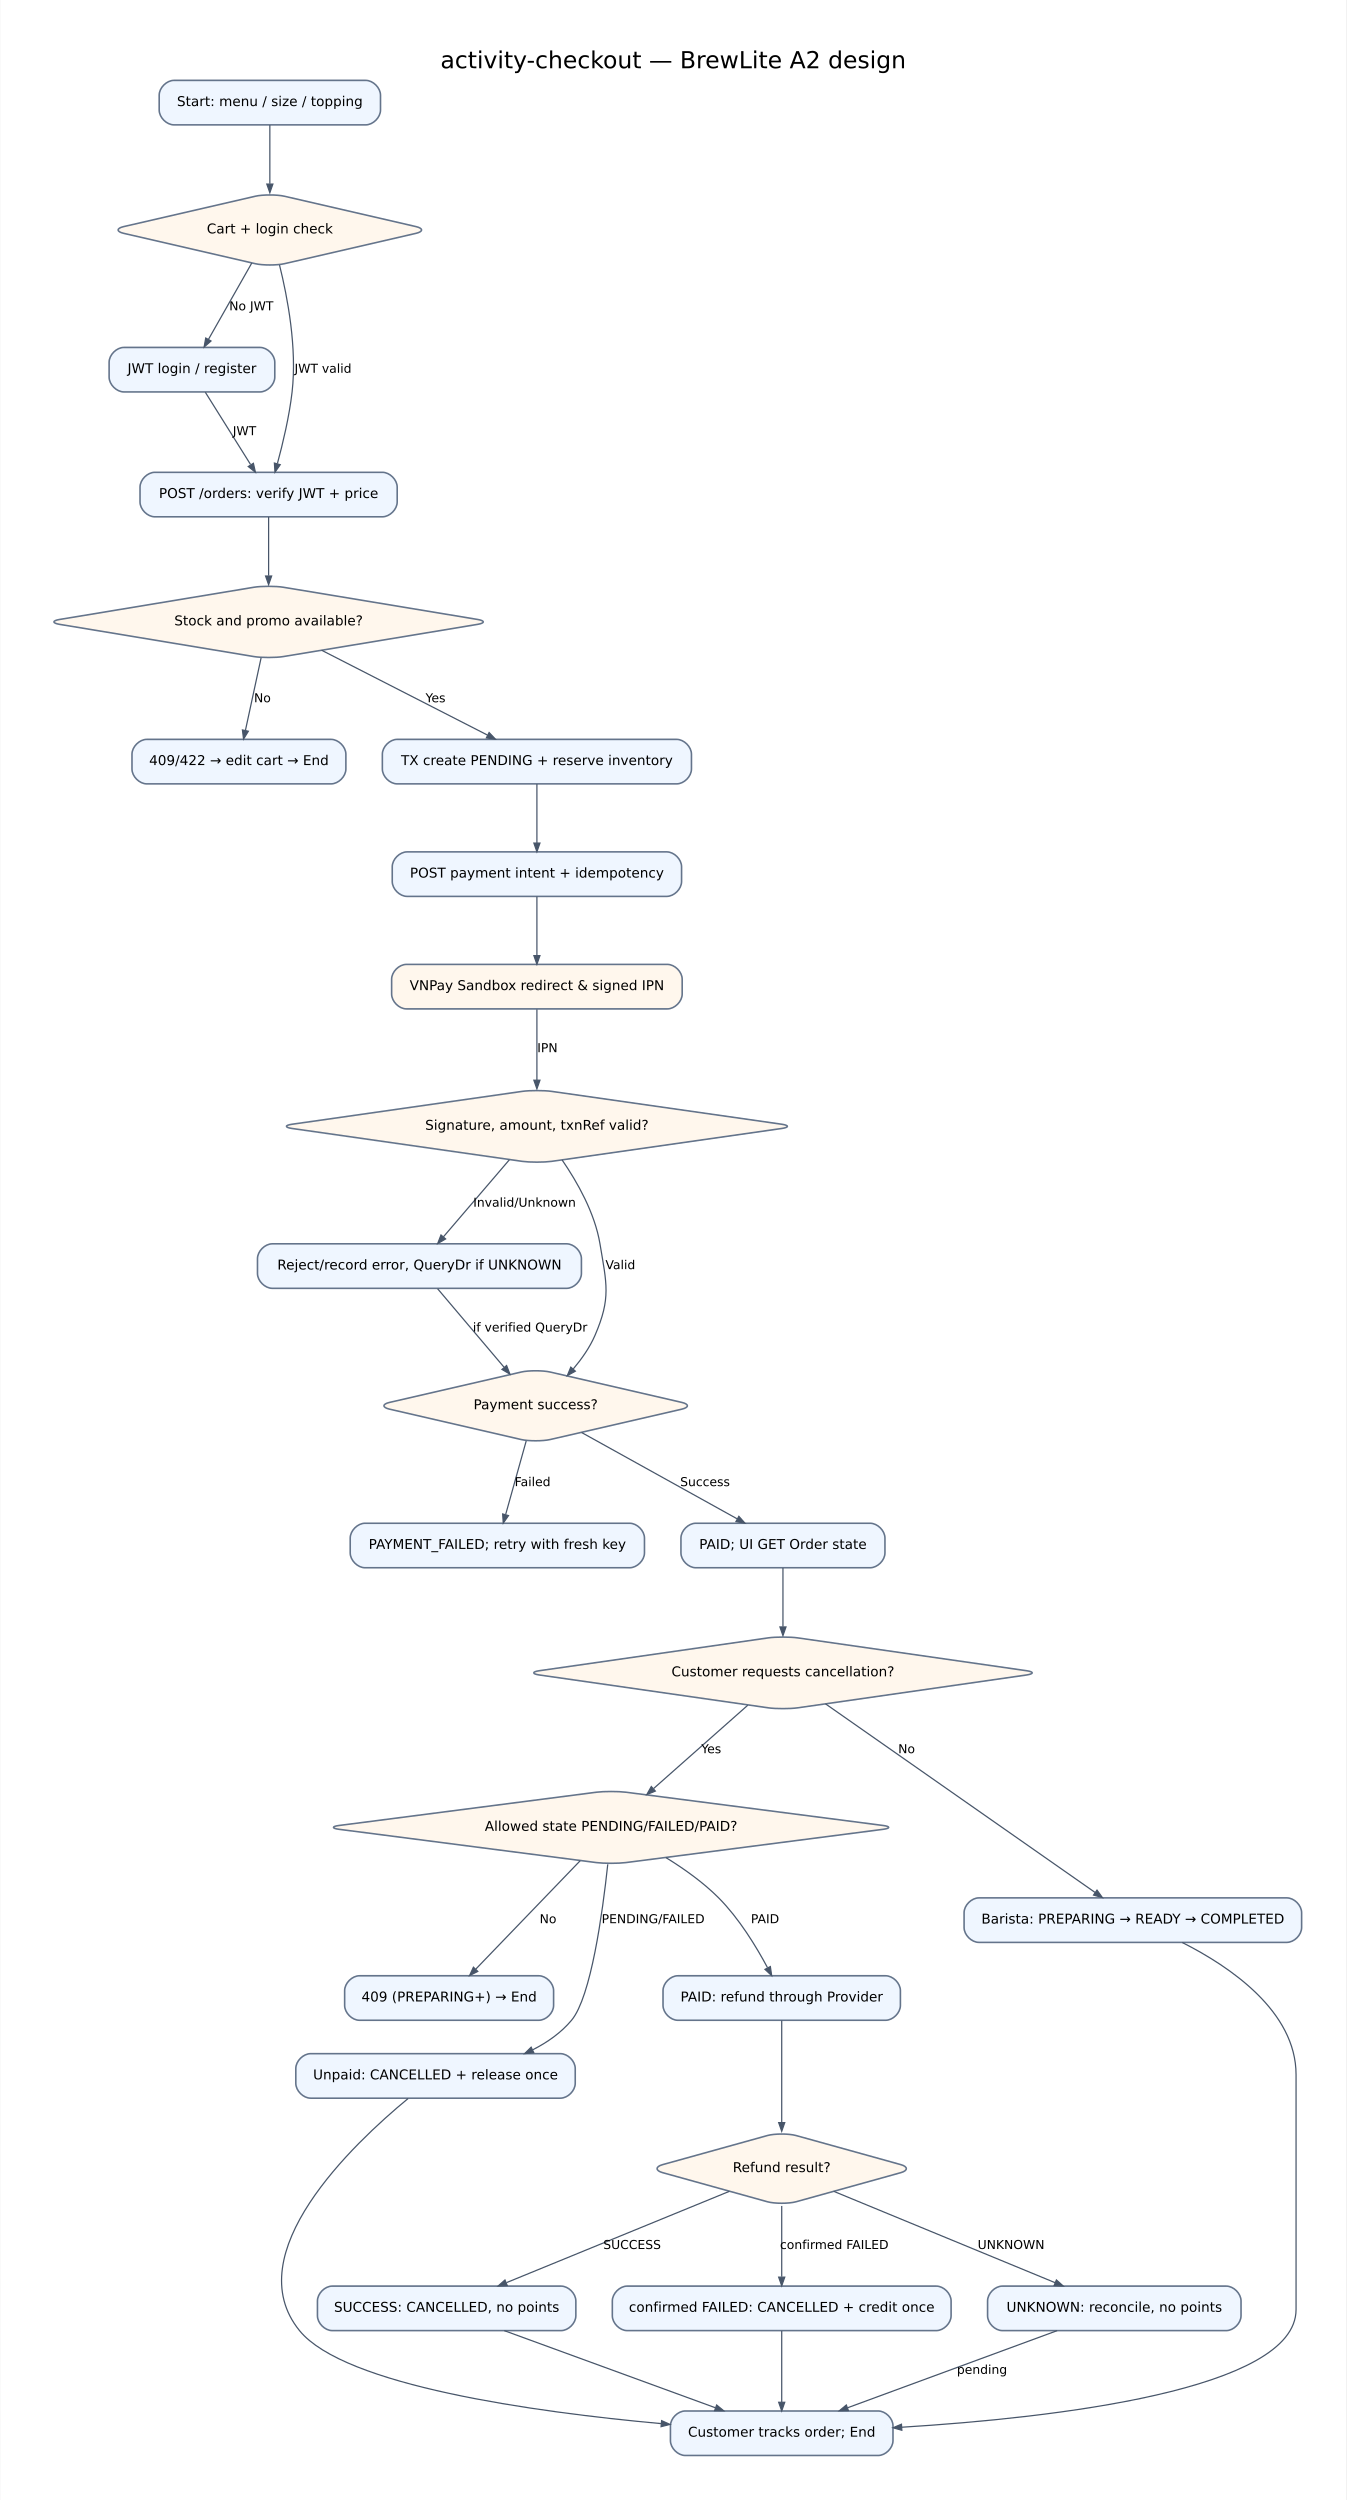
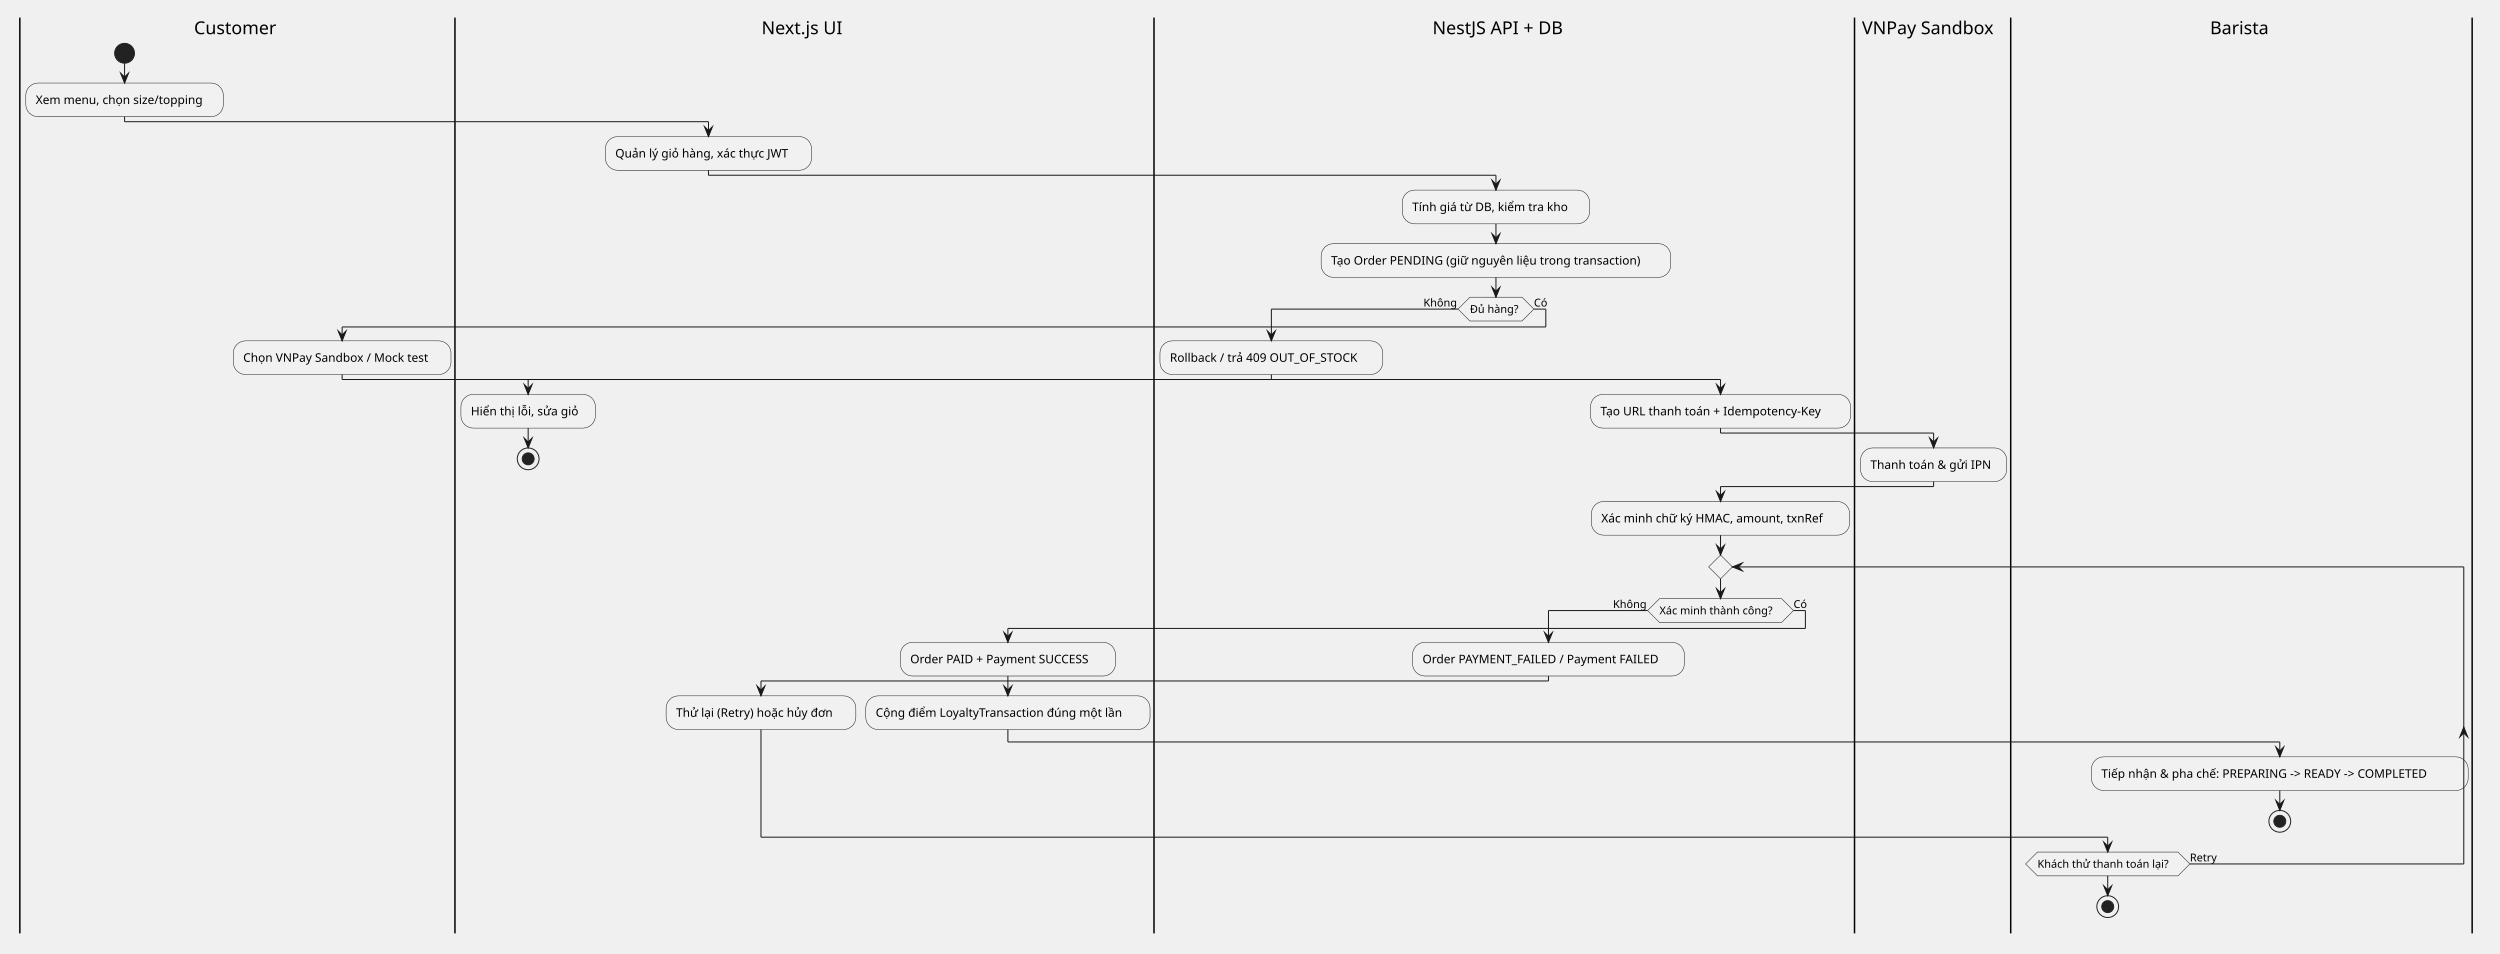
- <svg xmlns="http://www.w3.org/2000/svg" width="1089pt" height="2022pt" viewBox="0.00 0.00 1088.50 2022.00">
-   <g id="graph0" class="graph" transform="scale(1 1) rotate(0) translate(36 1986)">
-     <polygon fill="white" stroke="transparent" points="-36,36 -36,-1986 1052.5,-1986 1052.5,36 -36,36" />
-     <text text-anchor="middle" x="508.25" y="-1930.8" font-family="DejaVu Sans" font-size="19.00">activity-checkout — BrewLite A2 design</text>
-     <g id="node1" class="node">
-       <path fill="#eff6ff" stroke="#64748b" stroke-width="1.3" d="M259.5,-1921C259.5,-1921 104.5,-1921 104.5,-1921 98.5,-1921 92.5,-1915 92.5,-1909 92.5,-1909 92.5,-1897 92.5,-1897 92.5,-1891 98.5,-1885 104.5,-1885 104.5,-1885 259.5,-1885 259.5,-1885 265.5,-1885 271.5,-1891 271.5,-1897 271.5,-1897 271.5,-1909 271.5,-1909 271.5,-1915 265.5,-1921 259.5,-1921" />
-       <text text-anchor="middle" x="182" y="-1900.2" font-family="DejaVu Sans" font-size="11.00">Start: menu / size / topping</text>
-     </g>
-     <g id="node2" class="node">
-       <path fill="#fff7ed" stroke="#64748b" stroke-width="1.3" d="M170.31,-1827.3C170.31,-1827.3 63.69,-1802.7 63.69,-1802.7 57.85,-1801.35 57.85,-1798.65 63.69,-1797.3 63.69,-1797.3 170.31,-1772.7 170.31,-1772.7 176.15,-1771.35 187.85,-1771.35 193.69,-1772.7 193.69,-1772.7 300.31,-1797.3 300.31,-1797.3 306.15,-1798.65 306.15,-1801.35 300.31,-1802.7 300.31,-1802.7 193.69,-1827.3 193.69,-1827.3 187.85,-1828.65 176.15,-1828.65 170.31,-1827.3" />
-       <text text-anchor="middle" x="182" y="-1797.2" font-family="DejaVu Sans" font-size="11.00">Cart + login check</text>
-     </g>
-     <g id="edge1" class="edge">
-       <path fill="none" stroke="#475569" d="M182,-1884.87C182,-1871.88 182,-1853.58 182,-1837.38" />
-       <polygon fill="#475569" stroke="#475569" points="184.45,-1837.11 182,-1830.11 179.55,-1837.11 184.45,-1837.11" />
-     </g>
-     <g id="node3" class="node">
-       <path fill="#eff6ff" stroke="#64748b" stroke-width="1.3" d="M174,-1705C174,-1705 64,-1705 64,-1705 58,-1705 52,-1699 52,-1693 52,-1693 52,-1681 52,-1681 52,-1675 58,-1669 64,-1669 64,-1669 174,-1669 174,-1669 180,-1669 186,-1675 186,-1681 186,-1681 186,-1693 186,-1693 186,-1699 180,-1705 174,-1705" />
-       <text text-anchor="middle" x="119" y="-1684.2" font-family="DejaVu Sans" font-size="11.00">JWT login / register</text>
-     </g>
-     <g id="edge2" class="edge">
-       <path fill="none" stroke="#475569" d="M167.39,-1773.26C156.83,-1754.66 142.69,-1729.74 132.42,-1711.65" />
-       <polygon fill="#475569" stroke="#475569" points="134.41,-1710.19 128.83,-1705.31 130.15,-1712.61 134.41,-1710.19" />
-       <text text-anchor="middle" x="167" y="-1735" font-family="DejaVu Sans" font-size="10.00">No JWT</text>
-     </g>
-     <g id="node4" class="node">
-       <path fill="#eff6ff" stroke="#64748b" stroke-width="1.3" d="M273,-1604C273,-1604 89,-1604 89,-1604 83,-1604 77,-1598 77,-1592 77,-1592 77,-1580 77,-1580 77,-1574 83,-1568 89,-1568 89,-1568 273,-1568 273,-1568 279,-1568 285,-1574 285,-1580 285,-1580 285,-1592 285,-1592 285,-1598 279,-1604 273,-1604" />
-       <text text-anchor="middle" x="181" y="-1583.2" font-family="DejaVu Sans" font-size="11.00">POST /orders: verify JWT + price</text>
-     </g>
-     <g id="edge4" class="edge">
-       <path fill="none" stroke="#475569" d="M189.82,-1771.66C196.37,-1745.38 204.06,-1704.54 200,-1669 197.74,-1649.23 192.51,-1627.3 188.11,-1611.09" />
-       <polygon fill="#475569" stroke="#475569" points="190.39,-1610.17 186.16,-1604.08 185.67,-1611.48 190.39,-1610.17" />
-       <text text-anchor="middle" x="225" y="-1684.5" font-family="DejaVu Sans" font-size="10.00">JWT valid</text>
-     </g>
-     <g id="edge3" class="edge">
-       <path fill="none" stroke="#475569" d="M129.8,-1668.76C139.93,-1652.57 155.17,-1628.24 166.39,-1610.33" />
-       <polygon fill="#475569" stroke="#475569" points="168.69,-1611.28 170.32,-1604.05 164.53,-1608.68 168.69,-1611.28" />
-       <text text-anchor="middle" x="161.5" y="-1634" font-family="DejaVu Sans" font-size="10.00">JWT</text>
-     </g>
-     <g id="node5" class="node">
-       <path fill="#fff7ed" stroke="#64748b" stroke-width="1.3" d="M169.16,-1511.04C169.16,-1511.04 11.84,-1484.96 11.84,-1484.96 5.92,-1483.98 5.92,-1482.02 11.84,-1481.04 11.84,-1481.04 169.16,-1454.96 169.16,-1454.96 175.08,-1453.98 186.92,-1453.98 192.84,-1454.96 192.84,-1454.96 350.16,-1481.04 350.16,-1481.04 356.08,-1482.02 356.08,-1483.98 350.16,-1484.96 350.16,-1484.96 192.84,-1511.04 192.84,-1511.04 186.92,-1512.02 175.08,-1512.02 169.16,-1511.04" />
-       <text text-anchor="middle" x="181" y="-1480.2" font-family="DejaVu Sans" font-size="11.00">Stock and promo available?</text>
-     </g>
-     <g id="edge5" class="edge">
-       <path fill="none" stroke="#475569" d="M181,-1567.87C181,-1554.88 181,-1536.58 181,-1520.38" />
-       <polygon fill="#475569" stroke="#475569" points="183.45,-1520.11 181,-1513.11 178.55,-1520.11 183.45,-1520.11" />
-     </g>
-     <g id="node6" class="node">
-       <path fill="#eff6ff" stroke="#64748b" stroke-width="1.3" d="M231.5,-1388C231.5,-1388 82.5,-1388 82.5,-1388 76.5,-1388 70.5,-1382 70.5,-1376 70.5,-1376 70.5,-1364 70.5,-1364 70.5,-1358 76.5,-1352 82.5,-1352 82.5,-1352 231.5,-1352 231.5,-1352 237.5,-1352 243.5,-1358 243.5,-1364 243.5,-1364 243.5,-1376 243.5,-1376 243.5,-1382 237.5,-1388 231.5,-1388" />
-       <text text-anchor="middle" x="157" y="-1367.2" font-family="DejaVu Sans" font-size="11.00">409/422 → edit cart → End</text>
-     </g>
-     <g id="edge6" class="edge">
-       <path fill="none" stroke="#475569" d="M174.94,-1453.99C171.03,-1435.89 165.99,-1412.58 162.25,-1395.28" />
-       <polygon fill="#475569" stroke="#475569" points="164.61,-1394.58 160.73,-1388.26 159.82,-1395.62 164.61,-1394.58" />
-       <text text-anchor="middle" x="176" y="-1418" font-family="DejaVu Sans" font-size="10.00">No</text>
-     </g>
-     <g id="node7" class="node">
-       <path fill="#eff6ff" stroke="#64748b" stroke-width="1.3" d="M511,-1388C511,-1388 285,-1388 285,-1388 279,-1388 273,-1382 273,-1376 273,-1376 273,-1364 273,-1364 273,-1358 279,-1352 285,-1352 285,-1352 511,-1352 511,-1352 517,-1352 523,-1358 523,-1364 523,-1364 523,-1376 523,-1376 523,-1382 517,-1388 511,-1388" />
-       <text text-anchor="middle" x="398" y="-1367.2" font-family="DejaVu Sans" font-size="11.00">TX create PENDING + reserve inventory</text>
-     </g>
-     <g id="edge7" class="edge">
-       <path fill="none" stroke="#475569" d="M223.87,-1460.07C262.87,-1440.12 319.99,-1410.9 358.05,-1391.44" />
-       <polygon fill="#475569" stroke="#475569" points="359.34,-1393.53 364.45,-1388.16 357.11,-1389.17 359.34,-1393.53" />
-       <text text-anchor="middle" x="316" y="-1418" font-family="DejaVu Sans" font-size="10.00">Yes</text>
-     </g>
-     <g id="node8" class="node">
-       <path fill="#eff6ff" stroke="#64748b" stroke-width="1.3" d="M503,-1297C503,-1297 293,-1297 293,-1297 287,-1297 281,-1291 281,-1285 281,-1285 281,-1273 281,-1273 281,-1267 287,-1261 293,-1261 293,-1261 503,-1261 503,-1261 509,-1261 515,-1267 515,-1273 515,-1273 515,-1285 515,-1285 515,-1291 509,-1297 503,-1297" />
-       <text text-anchor="middle" x="398" y="-1276.2" font-family="DejaVu Sans" font-size="11.00">POST payment intent + idempotency</text>
-     </g>
-     <g id="edge8" class="edge">
-       <path fill="none" stroke="#475569" d="M398,-1351.84C398,-1338.3 398,-1319.24 398,-1304.15" />
-       <polygon fill="#475569" stroke="#475569" points="400.45,-1304.11 398,-1297.11 395.55,-1304.11 400.45,-1304.11" />
-     </g>
-     <g id="node9" class="node">
-       <path fill="#fff7ed" stroke="#64748b" stroke-width="1.3" d="M503.5,-1206C503.5,-1206 292.5,-1206 292.5,-1206 286.5,-1206 280.5,-1200 280.5,-1194 280.5,-1194 280.5,-1182 280.5,-1182 280.5,-1176 286.5,-1170 292.5,-1170 292.5,-1170 503.5,-1170 503.5,-1170 509.5,-1170 515.5,-1176 515.5,-1182 515.5,-1182 515.5,-1194 515.5,-1194 515.5,-1200 509.5,-1206 503.5,-1206" />
-       <text text-anchor="middle" x="398" y="-1185.2" font-family="DejaVu Sans" font-size="11.00">VNPay Sandbox redirect &amp; signed IPN</text>
-     </g>
-     <g id="edge9" class="edge">
-       <path fill="none" stroke="#475569" d="M398,-1260.84C398,-1247.3 398,-1228.24 398,-1213.15" />
-       <polygon fill="#475569" stroke="#475569" points="400.45,-1213.11 398,-1206.11 395.55,-1213.11 400.45,-1213.11" />
-     </g>
-     <g id="node10" class="node">
-       <path fill="#fff7ed" stroke="#64748b" stroke-width="1.3" d="M386.12,-1103.3C386.12,-1103.3 199.88,-1076.7 199.88,-1076.7 193.94,-1075.85 193.94,-1074.15 199.88,-1073.3 199.88,-1073.3 386.12,-1046.7 386.12,-1046.7 392.06,-1045.85 403.94,-1045.85 409.88,-1046.7 409.88,-1046.7 596.12,-1073.3 596.12,-1073.3 602.06,-1074.15 602.06,-1075.85 596.12,-1076.7 596.12,-1076.7 409.88,-1103.3 409.88,-1103.3 403.94,-1104.15 392.06,-1104.15 386.12,-1103.3" />
-       <text text-anchor="middle" x="398" y="-1072.2" font-family="DejaVu Sans" font-size="11.00">Signature, amount, txnRef valid?</text>
-     </g>
-     <g id="edge10" class="edge">
-       <path fill="none" stroke="#475569" d="M398,-1169.66C398,-1154.41 398,-1131.72 398,-1112.49" />
-       <polygon fill="#475569" stroke="#475569" points="400.45,-1112.31 398,-1105.31 395.55,-1112.31 400.45,-1112.31" />
-       <text text-anchor="middle" x="406.5" y="-1135" font-family="DejaVu Sans" font-size="10.00">IPN</text>
-     </g>
-     <g id="node11" class="node">
-       <path fill="#eff6ff" stroke="#64748b" stroke-width="1.3" d="M422,-980C422,-980 184,-980 184,-980 178,-980 172,-974 172,-968 172,-968 172,-956 172,-956 172,-950 178,-944 184,-944 184,-944 422,-944 422,-944 428,-944 434,-950 434,-956 434,-956 434,-968 434,-968 434,-974 428,-980 422,-980" />
-       <text text-anchor="middle" x="303" y="-959.2" font-family="DejaVu Sans" font-size="11.00">Reject/record error, QueryDr if UNKNOWN</text>
-     </g>
-     <g id="edge11" class="edge">
-       <path fill="none" stroke="#475569" d="M375.73,-1047.98C359.52,-1029.04 337.81,-1003.67 322.33,-985.59" />
-       <polygon fill="#475569" stroke="#475569" points="324.15,-983.95 317.74,-980.22 320.43,-987.14 324.15,-983.95" />
-       <text text-anchor="middle" x="388" y="-1010" font-family="DejaVu Sans" font-size="10.00">Invalid/Unknown</text>
-     </g>
-     <g id="node12" class="node">
-       <path fill="#fff7ed" stroke="#64748b" stroke-width="1.3" d="M385.31,-876.3C385.31,-876.3 278.69,-851.7 278.69,-851.7 272.85,-850.35 272.85,-847.65 278.69,-846.3 278.69,-846.3 385.31,-821.7 385.31,-821.7 391.15,-820.35 402.85,-820.35 408.69,-821.7 408.69,-821.7 515.31,-846.3 515.31,-846.3 521.15,-847.65 521.15,-850.35 515.31,-851.7 515.31,-851.7 408.69,-876.3 408.69,-876.3 402.85,-877.65 391.15,-877.65 385.31,-876.3" />
-       <text text-anchor="middle" x="397" y="-846.2" font-family="DejaVu Sans" font-size="11.00">Payment success?</text>
-     </g>
-     <g id="edge13" class="edge">
-       <path fill="none" stroke="#475569" d="M418.38,-1047.82C430.72,-1029.88 444.86,-1004.91 449,-980 454.4,-947.51 458.03,-936.25 445,-906 440.8,-896.25 434.29,-886.95 427.41,-878.82" />
-       <polygon fill="#475569" stroke="#475569" points="429.08,-877.01 422.6,-873.39 425.41,-880.26 429.08,-877.01" />
-       <text text-anchor="middle" x="465.5" y="-959.5" font-family="DejaVu Sans" font-size="10.00">Valid</text>
-     </g>
-     <g id="edge12" class="edge">
-       <path fill="none" stroke="#475569" d="M317.69,-943.66C332.04,-926.71 354.17,-900.57 371.41,-880.21" />
-       <polygon fill="#475569" stroke="#475569" points="373.48,-881.56 376.14,-874.63 369.74,-878.39 373.48,-881.56" />
-       <text text-anchor="middle" x="392.5" y="-909" font-family="DejaVu Sans" font-size="10.00">if verified QueryDr</text>
-     </g>
-     <g id="node13" class="node">
-       <path fill="#eff6ff" stroke="#64748b" stroke-width="1.3" d="M473,-754C473,-754 259,-754 259,-754 253,-754 247,-748 247,-742 247,-742 247,-730 247,-730 247,-724 253,-718 259,-718 259,-718 473,-718 473,-718 479,-718 485,-724 485,-730 485,-730 485,-742 485,-742 485,-748 479,-754 473,-754" />
-       <text text-anchor="middle" x="366" y="-733.2" font-family="DejaVu Sans" font-size="11.00">PAYMENT_FAILED; retry with fresh key</text>
-     </g>
-     <g id="edge14" class="edge">
-       <path fill="none" stroke="#475569" d="M389.34,-820.56C384.25,-802.36 377.64,-778.7 372.76,-761.2" />
-       <polygon fill="#475569" stroke="#475569" points="375.02,-760.19 370.78,-754.11 370.3,-761.51 375.02,-760.19" />
-       <text text-anchor="middle" x="394.5" y="-784" font-family="DejaVu Sans" font-size="10.00">Failed</text>
-     </g>
-     <g id="node14" class="node">
-       <path fill="#eff6ff" stroke="#64748b" stroke-width="1.3" d="M667.5,-754C667.5,-754 526.5,-754 526.5,-754 520.5,-754 514.5,-748 514.5,-742 514.5,-742 514.5,-730 514.5,-730 514.5,-724 520.5,-718 526.5,-718 526.5,-718 667.5,-718 667.5,-718 673.5,-718 679.5,-724 679.5,-730 679.5,-730 679.5,-742 679.5,-742 679.5,-748 673.5,-754 667.5,-754" />
-       <text text-anchor="middle" x="597" y="-733.2" font-family="DejaVu Sans" font-size="11.00">PAID; UI GET Order state</text>
-     </g>
-     <g id="edge15" class="edge">
-       <path fill="none" stroke="#475569" d="M434.15,-827.38C469.99,-807.49 523.94,-777.55 559.8,-757.65" />
-       <polygon fill="#475569" stroke="#475569" points="561.34,-759.59 566.27,-754.05 558.96,-755.31 561.34,-759.59" />
-       <text text-anchor="middle" x="534" y="-784" font-family="DejaVu Sans" font-size="10.00">Success</text>
-     </g>
-     <g id="node15" class="node">
-       <path fill="#fff7ed" stroke="#64748b" stroke-width="1.3" d="M585.12,-661.29C585.12,-661.29 399.88,-634.71 399.88,-634.71 393.94,-633.85 393.94,-632.15 399.88,-631.29 399.88,-631.29 585.12,-604.71 585.12,-604.71 591.06,-603.85 602.94,-603.85 608.88,-604.71 608.88,-604.71 794.12,-631.29 794.12,-631.29 800.06,-632.15 800.06,-633.85 794.12,-634.71 794.12,-634.71 608.88,-661.29 608.88,-661.29 602.94,-662.15 591.06,-662.15 585.12,-661.29" />
-       <text text-anchor="middle" x="597" y="-630.2" font-family="DejaVu Sans" font-size="11.00">Customer requests cancellation?</text>
-     </g>
-     <g id="edge16" class="edge">
-       <path fill="none" stroke="#475569" d="M597,-717.87C597,-704.88 597,-686.58 597,-670.38" />
-       <polygon fill="#475569" stroke="#475569" points="599.45,-670.11 597,-663.11 594.55,-670.11 599.45,-670.11" />
-     </g>
-     <g id="node16" class="node">
-       <path fill="#fff7ed" stroke="#64748b" stroke-width="1.3" d="M446.1,-536.46C446.1,-536.46 237.9,-509.54 237.9,-509.54 231.95,-508.77 231.95,-507.23 237.9,-506.46 237.9,-506.46 446.1,-479.54 446.1,-479.54 452.05,-478.77 463.95,-478.77 469.9,-479.54 469.9,-479.54 678.1,-506.46 678.1,-506.46 684.05,-507.23 684.05,-508.77 678.1,-509.54 678.1,-509.54 469.9,-536.46 469.9,-536.46 463.95,-537.23 452.05,-537.23 446.1,-536.46" />
-       <text text-anchor="middle" x="458" y="-505.2" font-family="DejaVu Sans" font-size="11.00">Allowed state PENDING/FAILED/PAID?</text>
-     </g>
-     <g id="edge18" class="edge">
-       <path fill="none" stroke="#475569" d="M568.54,-606.81C546.48,-587.29 515.82,-560.17 492.39,-539.43" />
-       <polygon fill="#475569" stroke="#475569" points="493.77,-537.38 486.9,-534.58 490.52,-541.05 493.77,-537.38" />
-       <text text-anchor="middle" x="539" y="-568" font-family="DejaVu Sans" font-size="10.00">Yes</text>
-     </g>
-     <g id="node24" class="node">
-       <path fill="#eff6ff" stroke="#64748b" stroke-width="1.3" d="M1004.5,-451C1004.5,-451 755.5,-451 755.5,-451 749.5,-451 743.5,-445 743.5,-439 743.5,-439 743.5,-427 743.5,-427 743.5,-421 749.5,-415 755.5,-415 755.5,-415 1004.5,-415 1004.5,-415 1010.5,-415 1016.5,-421 1016.5,-427 1016.5,-427 1016.5,-439 1016.5,-439 1016.5,-445 1010.5,-451 1004.5,-451" />
-       <text text-anchor="middle" x="880" y="-430.2" font-family="DejaVu Sans" font-size="11.00">Barista: PREPARING → READY → COMPLETED</text>
-     </g>
-     <g id="edge17" class="edge">
-       <path fill="none" stroke="#475569" d="M631.42,-607.92C687.16,-568.92 796.3,-492.56 849.45,-455.37" />
-       <polygon fill="#475569" stroke="#475569" points="851.01,-457.27 855.34,-451.25 848.2,-453.26 851.01,-457.27" />
-       <text text-anchor="middle" x="697" y="-568" font-family="DejaVu Sans" font-size="10.00">No</text>
-     </g>
-     <g id="node17" class="node">
-       <path fill="#eff6ff" stroke="#64748b" stroke-width="1.3" d="M399.5,-388C399.5,-388 254.5,-388 254.5,-388 248.5,-388 242.5,-382 242.5,-376 242.5,-376 242.5,-364 242.5,-364 242.5,-358 248.5,-352 254.5,-352 254.5,-352 399.5,-352 399.5,-352 405.5,-352 411.5,-358 411.5,-364 411.5,-364 411.5,-376 411.5,-376 411.5,-382 405.5,-388 399.5,-388" />
-       <text text-anchor="middle" x="327" y="-367.2" font-family="DejaVu Sans" font-size="11.00">409 (PREPARING+) → End</text>
-     </g>
-     <g id="edge19" class="edge">
-       <path fill="none" stroke="#475569" d="M433.05,-481.1C408.62,-455.74 371.78,-417.49 348.58,-393.4" />
-       <polygon fill="#475569" stroke="#475569" points="350.18,-391.53 343.56,-388.19 346.65,-394.93 350.18,-391.53" />
-       <text text-anchor="middle" x="407" y="-430.5" font-family="DejaVu Sans" font-size="10.00">No</text>
-     </g>
-     <g id="node18" class="node">
-       <path fill="#eff6ff" stroke="#64748b" stroke-width="1.3" d="M417,-325C417,-325 215,-325 215,-325 209,-325 203,-319 203,-313 203,-313 203,-301 203,-301 203,-295 209,-289 215,-289 215,-289 417,-289 417,-289 423,-289 429,-295 429,-301 429,-301 429,-313 429,-313 429,-319 423,-325 417,-325" />
-       <text text-anchor="middle" x="316" y="-304.2" font-family="DejaVu Sans" font-size="11.00">Unpaid: CANCELLED + release once</text>
-     </g>
-     <g id="edge20" class="edge">
-       <path fill="none" stroke="#475569" d="M455.31,-478.15C451.09,-438.74 441.74,-370.8 426,-352 417.59,-341.95 406.55,-334.18 394.72,-328.18" />
-       <polygon fill="#475569" stroke="#475569" points="395.45,-325.81 388.07,-325.02 393.34,-330.23 395.45,-325.81" />
-       <text text-anchor="middle" x="492" y="-430.5" font-family="DejaVu Sans" font-size="10.00">PENDING/FAILED</text>
-     </g>
-     <g id="node19" class="node">
-       <path fill="#eff6ff" stroke="#64748b" stroke-width="1.3" d="M680,-388C680,-388 512,-388 512,-388 506,-388 500,-382 500,-376 500,-376 500,-364 500,-364 500,-358 506,-352 512,-352 512,-352 680,-352 680,-352 686,-352 692,-358 692,-364 692,-364 692,-376 692,-376 692,-382 686,-388 680,-388" />
-       <text text-anchor="middle" x="596" y="-367.2" font-family="DejaVu Sans" font-size="11.00">PAID: refund through Provider</text>
-     </g>
-     <g id="edge21" class="edge">
-       <path fill="none" stroke="#475569" d="M502.32,-483.59C516.92,-474.61 532.58,-463.47 545,-451 561.52,-434.41 575.41,-411.58 584.51,-394.56" />
-       <polygon fill="#475569" stroke="#475569" points="586.81,-395.45 587.87,-388.11 582.46,-393.18 586.81,-395.45" />
-       <text text-anchor="middle" x="582.5" y="-430.5" font-family="DejaVu Sans" font-size="10.00">PAID</text>
-     </g>
-     <g id="node25" class="node">
-       <path fill="#eff6ff" stroke="#64748b" stroke-width="1.3" d="M674,-36C674,-36 518,-36 518,-36 512,-36 506,-30 506,-24 506,-24 506,-12 506,-12 506,-6 512,0 518,0 518,0 674,0 674,0 680,0 686,-6 686,-12 686,-12 686,-24 686,-24 686,-30 680,-36 674,-36" />
-       <text text-anchor="middle" x="596" y="-15.2" font-family="DejaVu Sans" font-size="11.00">Customer tracks order; End</text>
-     </g>
-     <g id="edge29" class="edge">
-       <path fill="none" stroke="#475569" d="M293.86,-288.76C248.97,-251.77 155.6,-163.1 206,-101 242.18,-56.43 395.31,-35.19 498.59,-25.76" />
-       <polygon fill="#475569" stroke="#475569" points="498.87,-28.19 505.62,-25.12 498.43,-23.31 498.87,-28.19" />
-     </g>
-     <g id="node20" class="node">
-       <path fill="#fff7ed" stroke="#64748b" stroke-width="1.3" d="M584.44,-258.79C584.44,-258.79 499.56,-235.21 499.56,-235.21 493.78,-233.61 493.78,-230.39 499.56,-228.79 499.56,-228.79 584.44,-205.21 584.44,-205.21 590.22,-203.61 601.78,-203.61 607.56,-205.21 607.56,-205.21 692.44,-228.79 692.44,-228.79 698.22,-230.39 698.22,-233.61 692.44,-235.21 692.44,-235.21 607.56,-258.79 607.56,-258.79 601.78,-260.39 590.22,-260.39 584.44,-258.79" />
-       <text text-anchor="middle" x="596" y="-229.2" font-family="DejaVu Sans" font-size="11.00">Refund result?</text>
-     </g>
-     <g id="edge22" class="edge">
-       <path fill="none" stroke="#475569" d="M596,-351.78C596,-331.2 596,-296.2 596,-269.51" />
-       <polygon fill="#475569" stroke="#475569" points="598.45,-269.22 596,-262.22 593.55,-269.22 598.45,-269.22" />
-     </g>
-     <g id="node21" class="node">
-       <path fill="#eff6ff" stroke="#64748b" stroke-width="1.3" d="M417.5,-137C417.5,-137 232.5,-137 232.5,-137 226.5,-137 220.5,-131 220.5,-125 220.5,-125 220.5,-113 220.5,-113 220.5,-107 226.5,-101 232.5,-101 232.5,-101 417.5,-101 417.5,-101 423.5,-101 429.5,-107 429.5,-113 429.5,-113 429.5,-125 429.5,-125 429.5,-131 423.5,-137 417.5,-137" />
-       <text text-anchor="middle" x="325" y="-116.2" font-family="DejaVu Sans" font-size="11.00">SUCCESS: CANCELLED, no points</text>
-     </g>
-     <g id="edge23" class="edge">
-       <path fill="none" stroke="#475569" d="M553.66,-213.66C504.79,-193.64 424.59,-160.79 373.33,-139.79" />
-       <polygon fill="#475569" stroke="#475569" points="374.01,-137.43 366.6,-137.04 372.15,-141.96 374.01,-137.43" />
-       <text text-anchor="middle" x="475" y="-167" font-family="DejaVu Sans" font-size="10.00">SUCCESS</text>
-     </g>
-     <g id="node22" class="node">
-       <path fill="#eff6ff" stroke="#64748b" stroke-width="1.3" d="M721,-137C721,-137 471,-137 471,-137 465,-137 459,-131 459,-125 459,-125 459,-113 459,-113 459,-107 465,-101 471,-101 471,-101 721,-101 721,-101 727,-101 733,-107 733,-113 733,-113 733,-125 733,-125 733,-131 727,-137 721,-137" />
-       <text text-anchor="middle" x="596" y="-116.2" font-family="DejaVu Sans" font-size="11.00">confirmed FAILED: CANCELLED + credit once</text>
-     </g>
-     <g id="edge24" class="edge">
-       <path fill="none" stroke="#475569" d="M596,-201.84C596,-184.01 596,-161.47 596,-144.56" />
-       <polygon fill="#475569" stroke="#475569" points="598.45,-144.22 596,-137.22 593.55,-144.22 598.45,-144.22" />
-       <text text-anchor="middle" x="638.5" y="-167" font-family="DejaVu Sans" font-size="10.00">confirmed FAILED</text>
-     </g>
-     <g id="node23" class="node">
-       <path fill="#eff6ff" stroke="#64748b" stroke-width="1.3" d="M955.5,-137C955.5,-137 774.5,-137 774.5,-137 768.5,-137 762.5,-131 762.5,-125 762.5,-125 762.5,-113 762.5,-113 762.5,-107 768.5,-101 774.5,-101 774.5,-101 955.5,-101 955.5,-101 961.5,-101 967.5,-107 967.5,-113 967.5,-113 967.5,-125 967.5,-125 967.5,-131 961.5,-137 955.5,-137" />
-       <text text-anchor="middle" x="865" y="-116.2" font-family="DejaVu Sans" font-size="11.00">UNKNOWN: reconcile, no points</text>
-     </g>
-     <g id="edge25" class="edge">
-       <path fill="none" stroke="#475569" d="M638.03,-213.66C686.54,-193.64 766.14,-160.79 817.03,-139.79" />
-       <polygon fill="#475569" stroke="#475569" points="818.17,-141.97 823.71,-137.04 816.3,-137.45 818.17,-141.97" />
-       <text text-anchor="middle" x="781.5" y="-167" font-family="DejaVu Sans" font-size="10.00">UNKNOWN</text>
-     </g>
-     <g id="edge27" class="edge">
-       <path fill="none" stroke="#475569" d="M371.59,-100.98C418.99,-83.66 492.4,-56.85 542.24,-38.64" />
-       <polygon fill="#475569" stroke="#475569" points="543.38,-40.83 549.11,-36.13 541.7,-36.23 543.38,-40.83" />
-     </g>
-     <g id="edge28" class="edge">
-       <path fill="none" stroke="#475569" d="M596,-100.76C596,-84.86 596,-61.09 596,-43.28" />
-       <polygon fill="#475569" stroke="#475569" points="598.45,-43.05 596,-36.05 593.55,-43.05 598.45,-43.05" />
-     </g>
-     <g id="edge26" class="edge">
-       <path fill="none" stroke="#475569" d="M818.76,-100.98C771.7,-83.66 698.84,-56.85 649.36,-38.64" />
-       <polygon fill="#475569" stroke="#475569" points="649.95,-36.25 642.54,-36.13 648.26,-40.84 649.95,-36.25" />
-       <text text-anchor="middle" x="758" y="-66" font-family="DejaVu Sans" font-size="10.00">pending</text>
-     </g>
-     <g id="edge30" class="edge">
-       <path fill="none" stroke="#475569" d="M919.96,-414.91C958.81,-395.29 1012,-359.09 1012,-308 1012,-308 1012,-308 1012,-118 1012,-52.81 816.21,-30.47 693.27,-22.87" />
-       <polygon fill="#475569" stroke="#475569" points="693.14,-20.41 686.01,-22.43 692.85,-25.3 693.14,-20.41" />
-     </g>
+ <svg xmlns="http://www.w3.org/2000/svg" version="1.1" data-diagram-type="ACTIVITY" style="width:2520px;height:961px;background:#FFFFFF;" width="2520px" height="961px" viewBox="0 0 2520 961" zoomAndPan="magnify" preserveAspectRatio="none" contentStyleType="text/css">
+   <defs />
+   <g font-family="sans-serif" lengthAdjust="spacing">
+     <rect x="20" y="17.745" width="2473.791" height="20.953" fill="none" style="stroke:none;" />
+     <ellipse cx="125.566" cy="53.698" rx="10" ry="10" fill="#222" style="stroke:#222;stroke-width:1;" />
+     <rect x="26" y="83.698" width="199.133" height="33.969" fill="#F1F1F1" style="stroke:#181818;stroke-width:0.5;" rx="12.5" ry="12.5" />
+     <text x="36" y="104.837" fill="#000" font-size="12" textLength="179.133">Xem menu, chọn size/topping</text>
+     <rect x="235.133" y="343.573" width="219.465" height="33.969" fill="#F1F1F1" style="stroke:#181818;stroke-width:0.5;" rx="12.5" ry="12.5" />
+     <text x="245.133" y="364.712" fill="#000" font-size="12" textLength="199.465">Chọn VNPay Sandbox / Mock test</text>
+     <line x1="20" y1="17.745" x2="20" y2="940.87" style="stroke:#000;stroke-width:1.5;" />
+     <rect x="610.174" y="137.667" width="207.922" height="33.969" fill="#F1F1F1" style="stroke:#181818;stroke-width:0.5;" rx="12.5" ry="12.5" />
+     <text x="620.174" y="158.806" fill="#000" font-size="12" textLength="187.922">Quản lý giỏ hàng, xác thực JWT</text>
+     <rect x="464.598" y="397.542" width="135.576" height="33.969" fill="#F1F1F1" style="stroke:#181818;stroke-width:0.5;" rx="12.5" ry="12.5" />
+     <text x="474.598" y="418.681" fill="#000" font-size="12" textLength="115.576">Hiển thị lỗi, sửa giỏ</text>
+     <ellipse cx="532.386" cy="462.511" rx="11" ry="11" fill="none" style="stroke:#222;stroke-width:1;" />
+     <ellipse cx="532.386" cy="462.511" rx="6" ry="6" fill="#222" style="stroke:#222;stroke-width:1;" />
+     <rect x="671.45" y="701.417" width="191.234" height="33.969" fill="#F1F1F1" style="stroke:#181818;stroke-width:0.5;" rx="12.5" ry="12.5" />
+     <text x="681.45" y="722.556" fill="#000" font-size="12" textLength="171.234">Thử lại (Retry) hoặc hủy đơn</text>
+     <rect x="907.509" y="647.448" width="216.898" height="33.969" fill="#F1F1F1" style="stroke:#181818;stroke-width:0.5;" rx="12.5" ry="12.5" />
+     <text x="917.509" y="668.587" fill="#000" font-size="12" textLength="196.898">Order PAID + Payment SUCCESS</text>
+     <rect x="872.684" y="701.417" width="286.549" height="33.969" fill="#F1F1F1" style="stroke:#181818;stroke-width:0.5;" rx="12.5" ry="12.5" />
+     <text x="882.684" y="722.556" fill="#000" font-size="12" textLength="266.549">Cộng điểm LoyaltyTransaction đúng một lần</text>
+     <line x1="458.598" y1="17.745" x2="458.598" y2="940.87" style="stroke:#000;stroke-width:1.5;" />
+     <rect x="1413.467" y="191.636" width="188.908" height="33.969" fill="#F1F1F1" style="stroke:#181818;stroke-width:0.5;" rx="12.5" ry="12.5" />
+     <text x="1423.467" y="212.774" fill="#000" font-size="12" textLength="168.908">Tính giá từ DB, kiểm tra kho</text>
+     <rect x="1331.734" y="245.604" width="352.373" height="33.969" fill="#F1F1F1" style="stroke:#181818;stroke-width:0.5;" rx="12.5" ry="12.5" />
+     <text x="1341.734" y="266.743" fill="#000" font-size="12" textLength="332.373">Tạo Order PENDING (giữ nguyên liệu trong transaction)</text>
+     <polygon points="1481.672,299.573,1534.169,299.573,1546.169,311.573,1534.169,323.573,1481.672,323.573,1469.672,311.573,1481.672,299.573" fill="#F1F1F1" style="stroke:#181818;stroke-width:0.5;stroke-linejoin:miter;stroke-miterlimit:10;" />
+     <text x="1481.672" y="315.381" fill="#000" font-size="11" textLength="52.497">Đủ hàng?</text>
+     <text x="1434.803" y="308.979" fill="#000" font-size="11" textLength="34.869">Không</text>
+     <text x="1546.169" y="308.979" fill="#000" font-size="11" textLength="14.411">Có</text>
+     <rect x="1169.233" y="343.573" width="224.609" height="33.969" fill="#F1F1F1" style="stroke:#181818;stroke-width:0.5;" rx="12.5" ry="12.5" />
+     <text x="1179.233" y="364.712" fill="#000" font-size="12" textLength="204.609">Rollback / trả 409 OUT_OF_STOCK</text>
+     <rect x="1603.252" y="397.542" width="262.104" height="33.969" fill="#F1F1F1" style="stroke:#181818;stroke-width:0.5;" rx="12.5" ry="12.5" />
+     <text x="1613.252" y="418.681" fill="#000" font-size="12" textLength="242.104">Tạo URL thanh toán + Idempotency-Key</text>
+     <rect x="1604.102" y="505.479" width="260.404" height="33.969" fill="#F1F1F1" style="stroke:#181818;stroke-width:0.5;" rx="12.5" ry="12.5" />
+     <text x="1614.102" y="526.618" fill="#000" font-size="12" textLength="240.404">Xác minh chữ ký HMAC, amount, txnRef</text>
+     <polygon points="1672.77,603.448,1795.838,603.448,1807.838,615.448,1795.838,627.448,1672.77,627.448,1660.77,615.448,1672.77,603.448" fill="#F1F1F1" style="stroke:#181818;stroke-width:0.5;stroke-linejoin:miter;stroke-miterlimit:10;" />
+     <text x="1672.77" y="619.256" fill="#000" font-size="11" textLength="123.068">Xác minh thành công?</text>
+     <text x="1625.901" y="612.854" fill="#000" font-size="11" textLength="34.869">Không</text>
+     <text x="1807.838" y="612.854" fill="#000" font-size="11" textLength="14.411">Có</text>
+     <rect x="1423.842" y="647.448" width="274.021" height="33.969" fill="#F1F1F1" style="stroke:#181818;stroke-width:0.5;" rx="12.5" ry="12.5" />
+     <text x="1433.842" y="668.587" fill="#000" font-size="12" textLength="254.021">Order PAYMENT_FAILED / Payment FAILED</text>
+     <polygon points="1734.304,559.448,1746.304,571.448,1734.304,583.448,1722.304,571.448,1734.304,559.448" fill="#F1F1F1" style="stroke:#181818;stroke-width:0.5;stroke-linejoin:miter;stroke-miterlimit:10;" />
+     <line x1="1163.233" y1="17.745" x2="1163.233" y2="940.87" style="stroke:#000;stroke-width:1.5;" />
+     <rect x="1875.356" y="451.511" width="147.43" height="33.969" fill="#F1F1F1" style="stroke:#181818;stroke-width:0.5;" rx="12.5" ry="12.5" />
+     <text x="1885.356" y="472.649" fill="#000" font-size="12" textLength="127.43">Thanh toán &amp; gửi IPN</text>
+     <line x1="1869.356" y1="17.745" x2="1869.356" y2="940.87" style="stroke:#000;stroke-width:1.5;" />
+     <rect x="2108.147" y="762.901" width="379.783" height="33.969" fill="#F1F1F1" style="stroke:#181818;stroke-width:0.5;" rx="12.5" ry="12.5" />
+     <text x="2118.147" y="784.04" fill="#000" font-size="12" textLength="359.783">Tiếp nhận &amp; pha chế: PREPARING -&gt; READY -&gt; COMPLETED</text>
+     <ellipse cx="2298.039" cy="827.87" rx="11" ry="11" fill="none" style="stroke:#222;stroke-width:1;" />
+     <ellipse cx="2298.039" cy="827.87" rx="6" ry="6" fill="#222" style="stroke:#222;stroke-width:1;" />
+     <polygon points="2053.786,858.87,2195.389,858.87,2207.389,870.87,2195.389,882.87,2053.786,882.87,2041.786,870.87,2053.786,858.87" fill="#F1F1F1" style="stroke:#181818;stroke-width:0.5;stroke-linejoin:miter;stroke-miterlimit:10;" />
+     <text x="2053.786" y="874.678" fill="#000" font-size="11" textLength="141.604">Khách thử thanh toán lại?</text>
+     <text x="2207.389" y="868.276" fill="#000" font-size="11" textLength="29.756">Retry</text>
+     <ellipse cx="2124.587" cy="913.87" rx="11" ry="11" fill="none" style="stroke:#222;stroke-width:1;" />
+     <ellipse cx="2124.587" cy="913.87" rx="6" ry="6" fill="#222" style="stroke:#222;stroke-width:1;" />
+     <line x1="2026.786" y1="17.745" x2="2026.786" y2="940.87" style="stroke:#000;stroke-width:1.5;" />
+     <line x1="2491.93" y1="17.745" x2="2491.93" y2="940.87" style="stroke:#000;stroke-width:1.5;" />
+     <line x1="125.566" y1="63.698" x2="125.566" y2="83.698" style="stroke:#181818;stroke-width:1;" />
+     <polygon points="121.566,73.698,125.566,83.698,129.566,73.698,125.566,77.698" fill="#181818" style="stroke:#181818;stroke-width:1;stroke-linejoin:miter;stroke-miterlimit:10;" />
+     <line x1="532.386" y1="431.511" x2="532.386" y2="451.511" style="stroke:#181818;stroke-width:1;" />
+     <polygon points="528.386,441.511,532.386,451.511,536.386,441.511,532.386,445.511" fill="#181818" style="stroke:#181818;stroke-width:1;stroke-linejoin:miter;stroke-miterlimit:10;" />
+     <line x1="1015.958" y1="681.417" x2="1015.958" y2="701.417" style="stroke:#181818;stroke-width:1;" />
+     <polygon points="1011.958,691.417,1015.958,701.417,1019.958,691.417,1015.958,695.417" fill="#181818" style="stroke:#181818;stroke-width:1;stroke-linejoin:miter;stroke-miterlimit:10;" />
+     <line x1="1507.921" y1="225.604" x2="1507.921" y2="245.604" style="stroke:#181818;stroke-width:1;" />
+     <polygon points="1503.921,235.604,1507.921,245.604,1511.921,235.604,1507.921,239.604" fill="#181818" style="stroke:#181818;stroke-width:1;stroke-linejoin:miter;stroke-miterlimit:10;" />
+     <line x1="1660.77" y1="615.448" x2="1560.853" y2="615.448" style="stroke:#181818;stroke-width:1;" />
+     <line x1="1560.853" y1="615.448" x2="1560.853" y2="647.448" style="stroke:#181818;stroke-width:1;" />
+     <polygon points="1556.853,637.448,1560.853,647.448,1564.853,637.448,1560.853,641.448" fill="#181818" style="stroke:#181818;stroke-width:1;stroke-linejoin:miter;stroke-miterlimit:10;" />
+     <line x1="1734.304" y1="583.448" x2="1734.304" y2="603.448" style="stroke:#181818;stroke-width:1;" />
+     <polygon points="1730.304,593.448,1734.304,603.448,1738.304,593.448,1734.304,597.448" fill="#181818" style="stroke:#181818;stroke-width:1;stroke-linejoin:miter;stroke-miterlimit:10;" />
+     <line x1="1734.304" y1="539.448" x2="1734.304" y2="559.448" style="stroke:#181818;stroke-width:1;" />
+     <polygon points="1730.304,549.448,1734.304,559.448,1738.304,549.448,1734.304,553.448" fill="#181818" style="stroke:#181818;stroke-width:1;stroke-linejoin:miter;stroke-miterlimit:10;" />
+     <line x1="1469.672" y1="311.573" x2="1281.538" y2="311.573" style="stroke:#181818;stroke-width:1;" />
+     <line x1="1281.538" y1="311.573" x2="1281.538" y2="343.573" style="stroke:#181818;stroke-width:1;" />
+     <polygon points="1277.538,333.573,1281.538,343.573,1285.538,333.573,1281.538,337.573" fill="#181818" style="stroke:#181818;stroke-width:1;stroke-linejoin:miter;stroke-miterlimit:10;" />
+     <line x1="1507.921" y1="279.573" x2="1507.921" y2="299.573" style="stroke:#181818;stroke-width:1;" />
+     <polygon points="1503.921,289.573,1507.921,299.573,1511.921,289.573,1507.921,293.573" fill="#181818" style="stroke:#181818;stroke-width:1;stroke-linejoin:miter;stroke-miterlimit:10;" />
+     <line x1="2298.039" y1="796.87" x2="2298.039" y2="816.87" style="stroke:#181818;stroke-width:1;" />
+     <polygon points="2294.039,806.87,2298.039,816.87,2302.039,806.87,2298.039,810.87" fill="#181818" style="stroke:#181818;stroke-width:1;stroke-linejoin:miter;stroke-miterlimit:10;" />
+     <line x1="2124.587" y1="882.87" x2="2124.587" y2="902.87" style="stroke:#181818;stroke-width:1;" />
+     <polygon points="2120.587,892.87,2124.587,902.87,2128.587,892.87,2124.587,896.87" fill="#181818" style="stroke:#181818;stroke-width:1;stroke-linejoin:miter;stroke-miterlimit:10;" />
+     <line x1="125.566" y1="117.667" x2="125.566" y2="122.667" style="stroke:#181818;stroke-width:1;" />
+     <line x1="125.566" y1="122.667" x2="714.135" y2="122.667" style="stroke:#181818;stroke-width:1;" />
+     <line x1="714.135" y1="122.667" x2="714.135" y2="137.667" style="stroke:#181818;stroke-width:1;" />
+     <polygon points="710.135,127.667,714.135,137.667,718.135,127.667,714.135,131.667" fill="#181818" style="stroke:#181818;stroke-width:1;stroke-linejoin:miter;stroke-miterlimit:10;" />
+     <line x1="714.135" y1="171.636" x2="714.135" y2="176.636" style="stroke:#181818;stroke-width:1;" />
+     <line x1="714.135" y1="176.636" x2="1507.921" y2="176.636" style="stroke:#181818;stroke-width:1;" />
+     <line x1="1507.921" y1="176.636" x2="1507.921" y2="191.636" style="stroke:#181818;stroke-width:1;" />
+     <polygon points="1503.921,181.636,1507.921,191.636,1511.921,181.636,1507.921,185.636" fill="#181818" style="stroke:#181818;stroke-width:1;stroke-linejoin:miter;stroke-miterlimit:10;" />
+     <line x1="1281.538" y1="377.542" x2="1281.538" y2="382.542" style="stroke:#181818;stroke-width:1;" />
+     <line x1="1281.538" y1="382.542" x2="532.386" y2="382.542" style="stroke:#181818;stroke-width:1;" />
+     <line x1="532.386" y1="382.542" x2="532.386" y2="397.542" style="stroke:#181818;stroke-width:1;" />
+     <polygon points="528.386,387.542,532.386,397.542,536.386,387.542,532.386,391.542" fill="#181818" style="stroke:#181818;stroke-width:1;stroke-linejoin:miter;stroke-miterlimit:10;" />
+     <line x1="344.865" y1="377.542" x2="344.865" y2="382.542" style="stroke:#181818;stroke-width:1;" />
+     <line x1="344.865" y1="382.542" x2="1734.304" y2="382.542" style="stroke:#181818;stroke-width:1;" />
+     <line x1="1734.304" y1="382.542" x2="1734.304" y2="397.542" style="stroke:#181818;stroke-width:1;" />
+     <polygon points="1730.304,387.542,1734.304,397.542,1738.304,387.542,1734.304,391.542" fill="#181818" style="stroke:#181818;stroke-width:1;stroke-linejoin:miter;stroke-miterlimit:10;" />
+     <line x1="1734.304" y1="431.511" x2="1734.304" y2="436.511" style="stroke:#181818;stroke-width:1;" />
+     <line x1="1734.304" y1="436.511" x2="1949.071" y2="436.511" style="stroke:#181818;stroke-width:1;" />
+     <line x1="1949.071" y1="436.511" x2="1949.071" y2="451.511" style="stroke:#181818;stroke-width:1;" />
+     <polygon points="1945.071,441.511,1949.071,451.511,1953.071,441.511,1949.071,445.511" fill="#181818" style="stroke:#181818;stroke-width:1;stroke-linejoin:miter;stroke-miterlimit:10;" />
+     <line x1="1949.071" y1="485.479" x2="1949.071" y2="490.479" style="stroke:#181818;stroke-width:1;" />
+     <line x1="1949.071" y1="490.479" x2="1734.304" y2="490.479" style="stroke:#181818;stroke-width:1;" />
+     <line x1="1734.304" y1="490.479" x2="1734.304" y2="505.479" style="stroke:#181818;stroke-width:1;" />
+     <polygon points="1730.304,495.479,1734.304,505.479,1738.304,495.479,1734.304,499.479" fill="#181818" style="stroke:#181818;stroke-width:1;stroke-linejoin:miter;stroke-miterlimit:10;" />
+     <line x1="1560.853" y1="681.417" x2="1560.853" y2="686.417" style="stroke:#181818;stroke-width:1;" />
+     <line x1="1560.853" y1="686.417" x2="767.067" y2="686.417" style="stroke:#181818;stroke-width:1;" />
+     <line x1="767.067" y1="686.417" x2="767.067" y2="701.417" style="stroke:#181818;stroke-width:1;" />
+     <polygon points="763.067,691.417,767.067,701.417,771.067,691.417,767.067,695.417" fill="#181818" style="stroke:#181818;stroke-width:1;stroke-linejoin:miter;stroke-miterlimit:10;" />
+     <line x1="1015.958" y1="735.386" x2="1015.958" y2="747.901" style="stroke:#181818;stroke-width:1;" />
+     <line x1="1015.958" y1="747.901" x2="2298.039" y2="747.901" style="stroke:#181818;stroke-width:1;" />
+     <line x1="2298.039" y1="747.901" x2="2298.039" y2="762.901" style="stroke:#181818;stroke-width:1;" />
+     <polygon points="2294.039,752.901,2298.039,762.901,2302.039,752.901,2298.039,756.901" fill="#181818" style="stroke:#181818;stroke-width:1;stroke-linejoin:miter;stroke-miterlimit:10;" />
+     <line x1="1807.838" y1="615.448" x2="1819.838" y2="615.448" style="stroke:#181818;stroke-width:1;" />
+     <line x1="1819.838" y1="615.448" x2="1819.838" y2="633.448" style="stroke:#181818;stroke-width:1;" />
+     <line x1="1819.838" y1="633.448" x2="1015.958" y2="633.448" style="stroke:#181818;stroke-width:1;" />
+     <line x1="1015.958" y1="633.448" x2="1015.958" y2="647.448" style="stroke:#181818;stroke-width:1;" />
+     <polygon points="1011.958,637.448,1015.958,647.448,1019.958,637.448,1015.958,641.448" fill="#181818" style="stroke:#181818;stroke-width:1;stroke-linejoin:miter;stroke-miterlimit:10;" />
+     <line x1="767.067" y1="735.386" x2="767.067" y2="843.87" style="stroke:#181818;stroke-width:1;" />
+     <line x1="767.067" y1="843.87" x2="2124.587" y2="843.87" style="stroke:#181818;stroke-width:1;" />
+     <line x1="2124.587" y1="843.87" x2="2124.587" y2="858.87" style="stroke:#181818;stroke-width:1;" />
+     <polygon points="2120.587,848.87,2124.587,858.87,2128.587,848.87,2124.587,852.87" fill="#181818" style="stroke:#181818;stroke-width:1;stroke-linejoin:miter;stroke-miterlimit:10;" />
+     <line x1="2207.389" y1="870.87" x2="2483.49" y2="870.87" style="stroke:#181818;stroke-width:1;" />
+     <polygon points="2479.49,742.901,2483.49,732.901,2487.49,742.901,2483.49,738.901" fill="#181818" style="stroke:#181818;stroke-width:1;stroke-linejoin:miter;stroke-miterlimit:10;" />
+     <line x1="2483.49" y1="571.448" x2="2483.49" y2="870.87" style="stroke:#181818;stroke-width:1;" />
+     <line x1="2483.49" y1="571.448" x2="1746.304" y2="571.448" style="stroke:#181818;stroke-width:1;" />
+     <polygon points="1756.304,567.448,1746.304,571.448,1756.304,575.448,1752.304,571.448" fill="#181818" style="stroke:#181818;stroke-width:1;stroke-linejoin:miter;stroke-miterlimit:10;" />
+     <line x1="1546.169" y1="311.573" x2="1558.169" y2="311.573" style="stroke:#181818;stroke-width:1;" />
+     <line x1="1558.169" y1="311.573" x2="1558.169" y2="329.573" style="stroke:#181818;stroke-width:1;" />
+     <line x1="1558.169" y1="329.573" x2="344.865" y2="329.573" style="stroke:#181818;stroke-width:1;" />
+     <line x1="344.865" y1="329.573" x2="344.865" y2="343.573" style="stroke:#181818;stroke-width:1;" />
+     <polygon points="340.865,333.573,344.865,343.573,348.865,333.573,344.865,337.573" fill="#181818" style="stroke:#181818;stroke-width:1;stroke-linejoin:miter;stroke-miterlimit:10;" />
+     <text x="195.582" y="34.453" fill="#000" font-size="18" textLength="87.434">Customer</text>
+     <text x="767.638" y="34.453" fill="#000" font-size="18" textLength="86.555">Next.js UI</text>
+     <text x="1443.974" y="34.453" fill="#000" font-size="18" textLength="144.642">NestJS API + DB</text>
+     <text x="1876.862" y="34.453" fill="#000" font-size="18" textLength="142.418">VNPay Sandbox</text>
+     <text x="2227.735" y="34.453" fill="#000" font-size="18" textLength="63.246">Barista</text>
  </g>
</svg>
